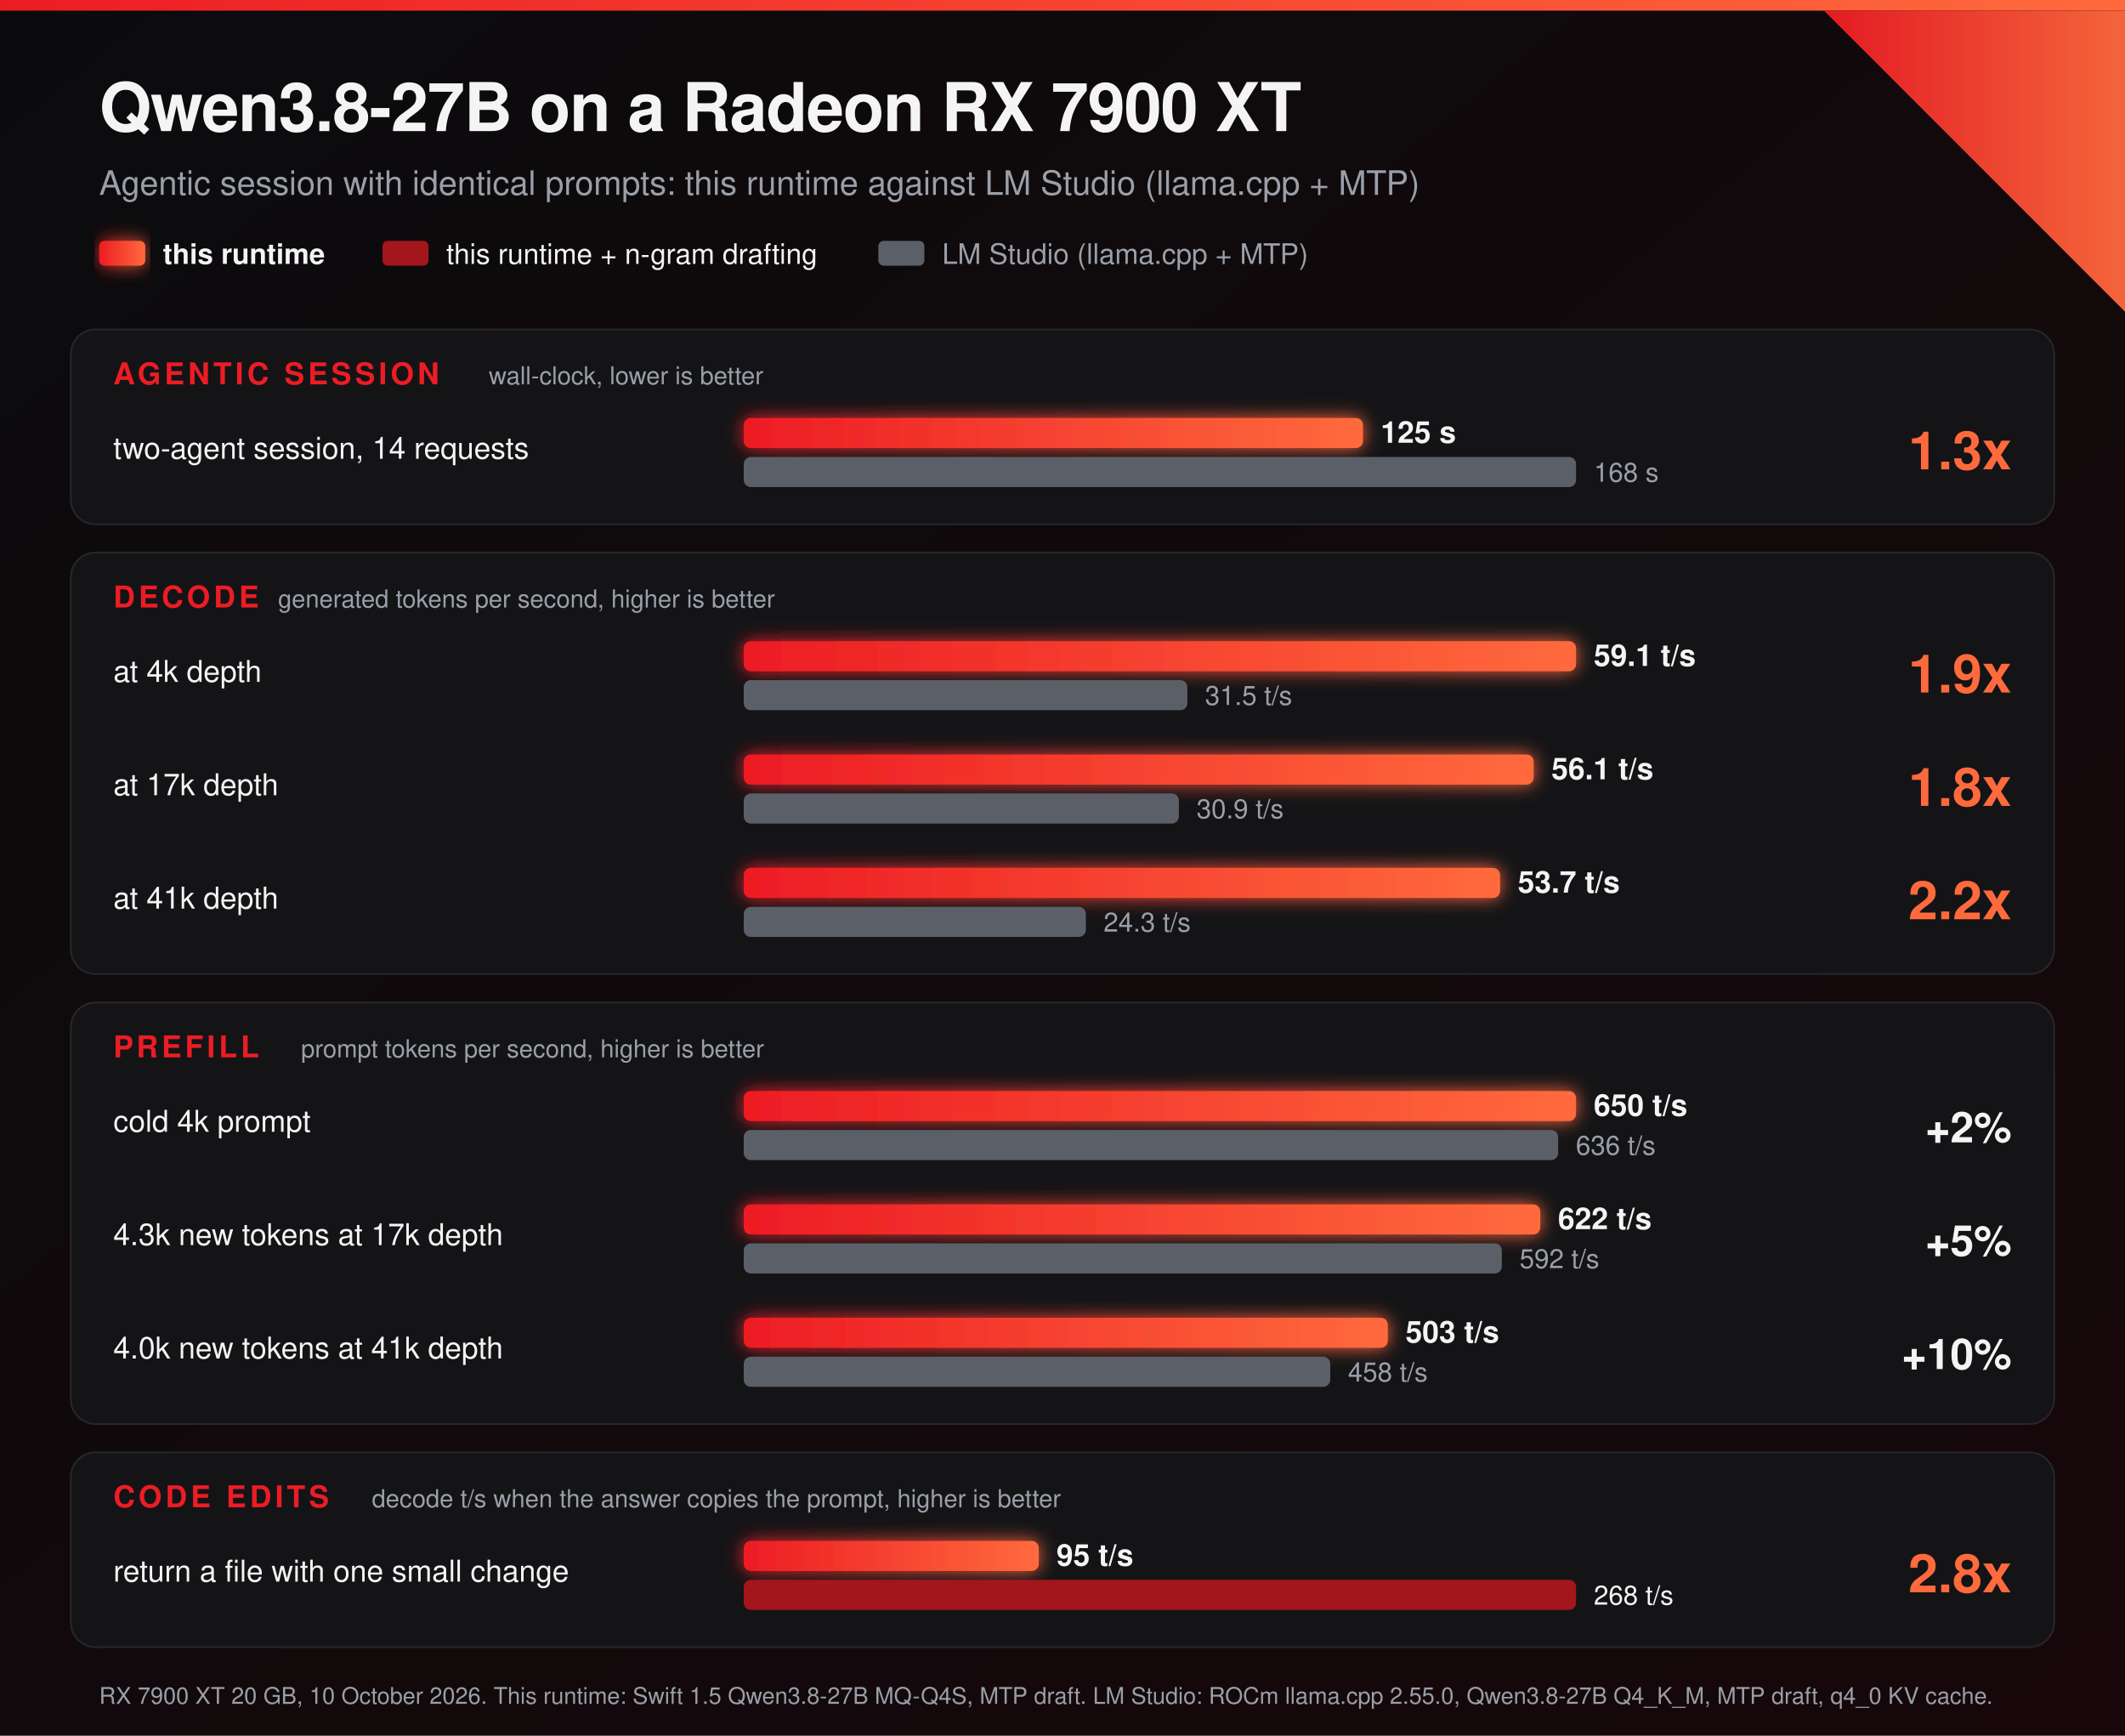
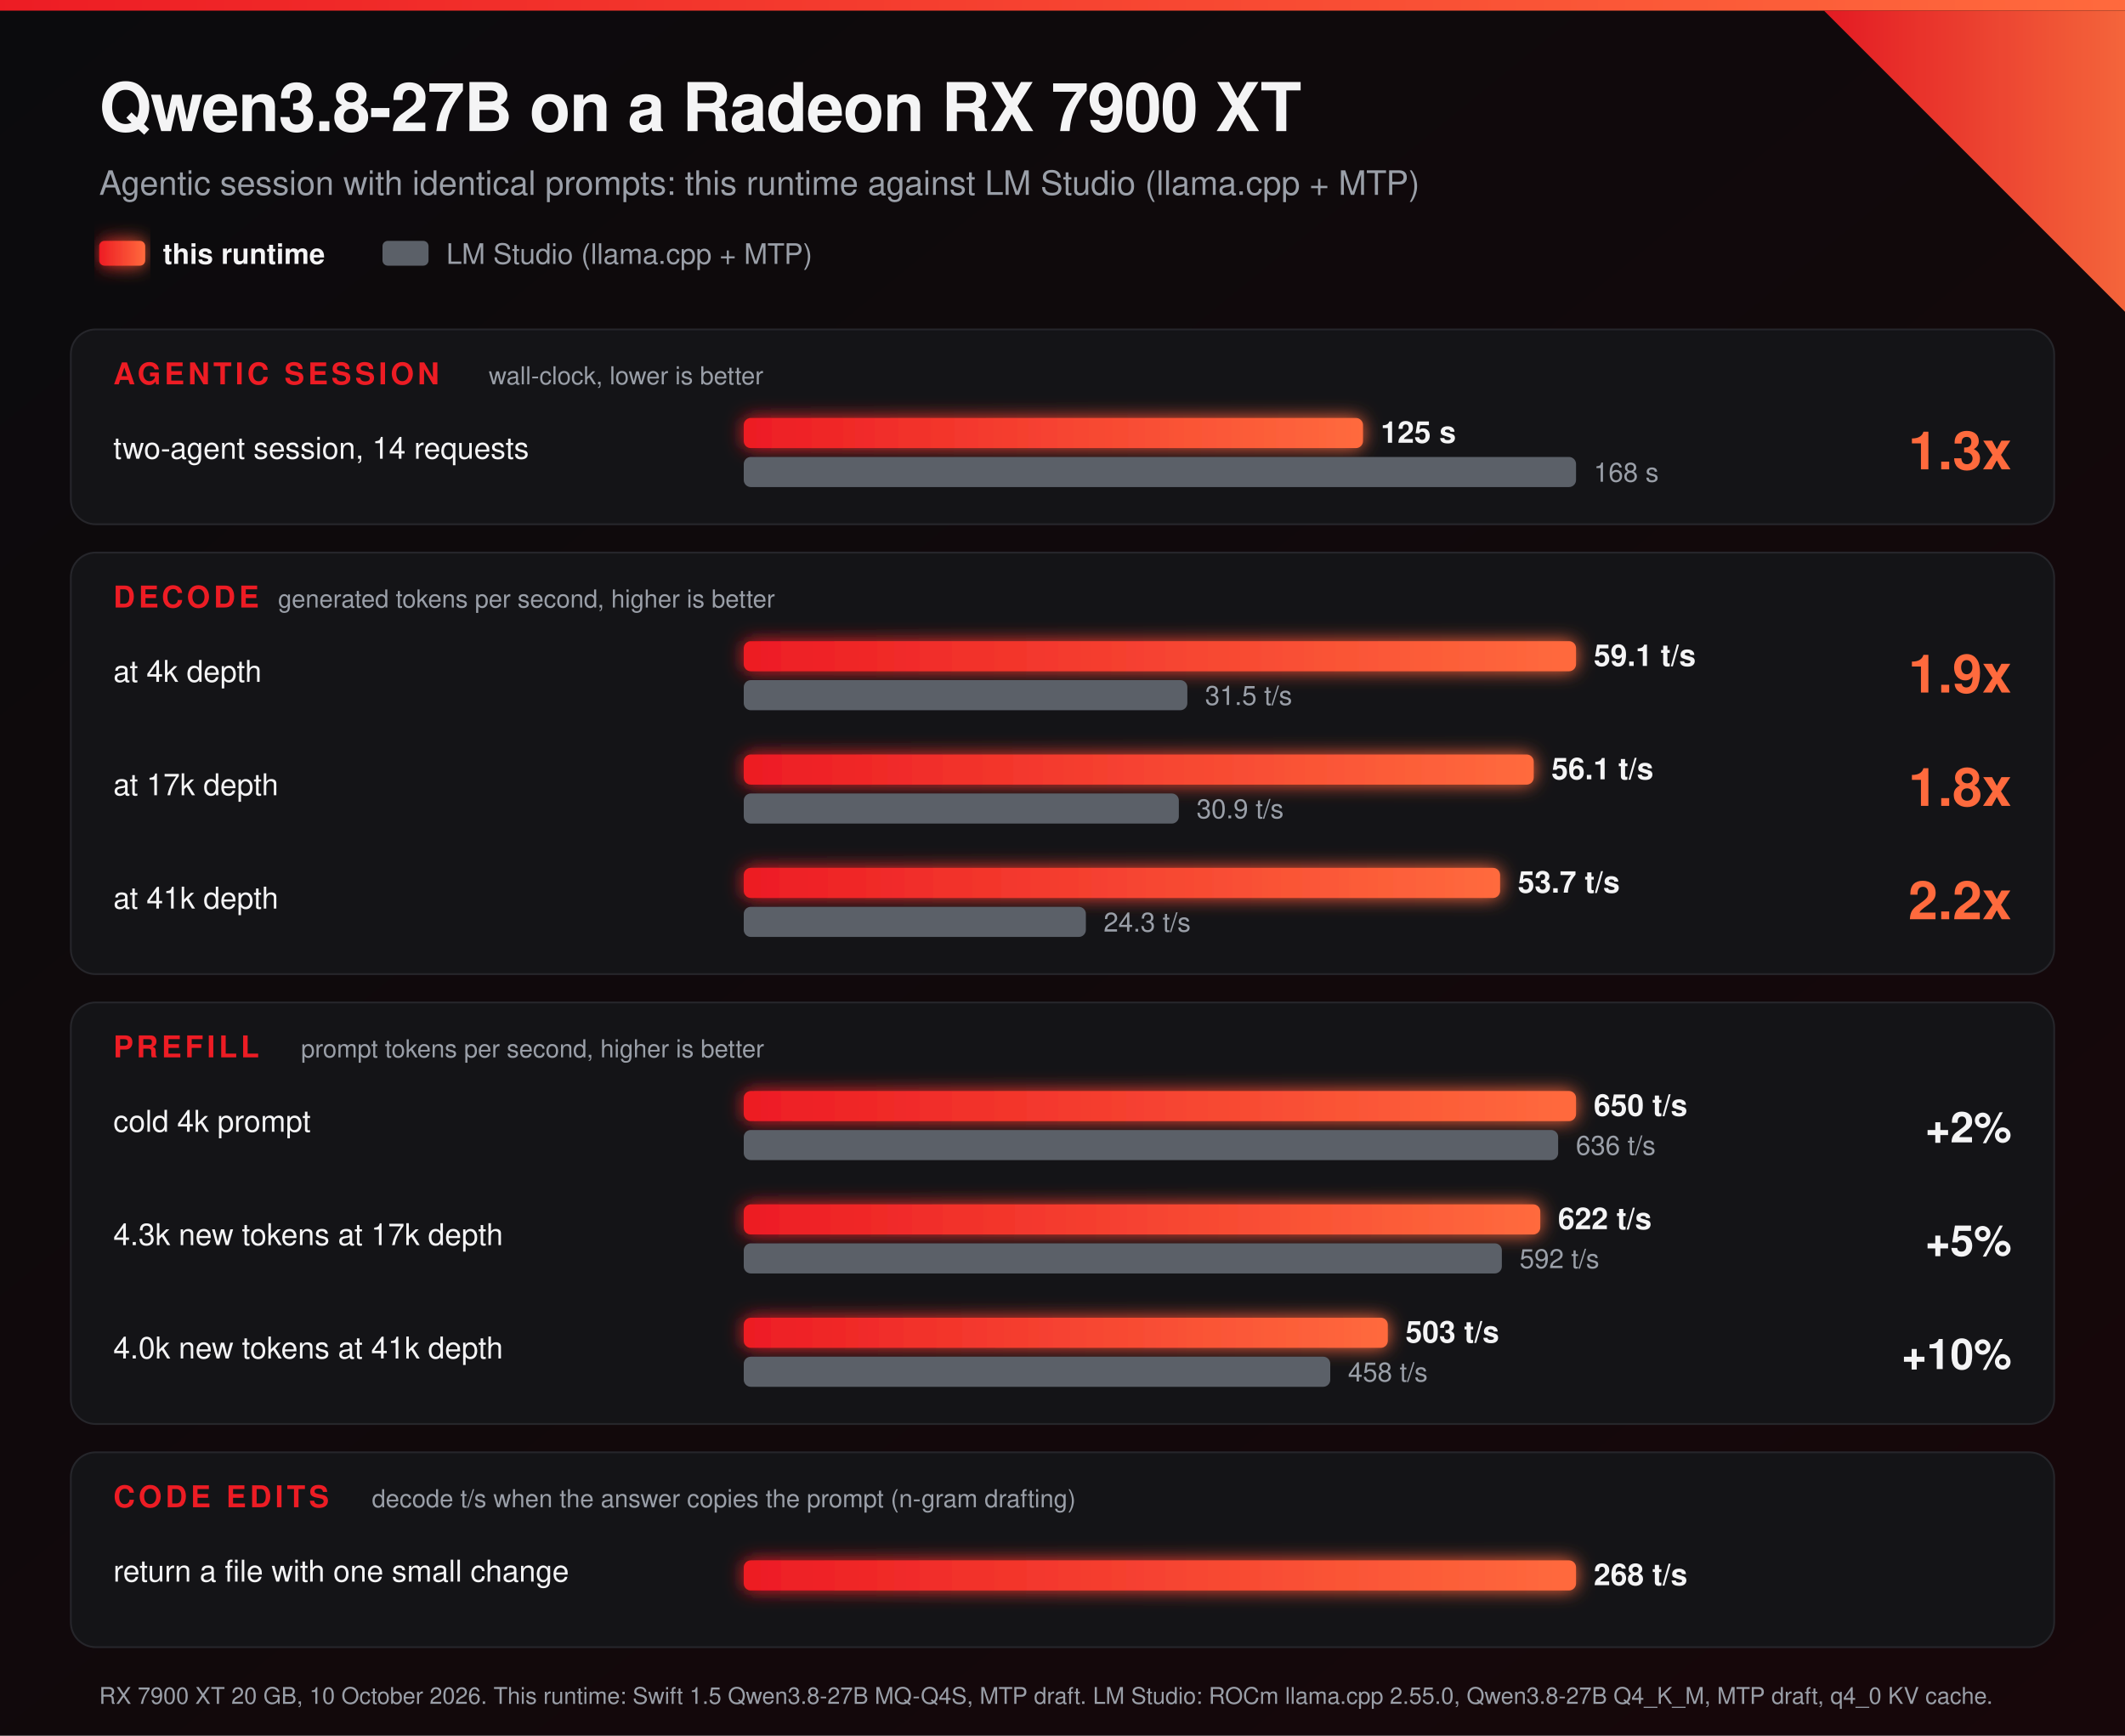
<svg xmlns="http://www.w3.org/2000/svg" viewBox="0 0 1200 980" width="1200" height="980" font-family="Segoe UI, Helvetica Neue, Helvetica, Arial, sans-serif">
  <defs>
    <linearGradient id="red" x1="0" x2="1" y1="0" y2="0">
      <stop offset="0" stop-color="#ED1C24" />
      <stop offset="1" stop-color="#FF6A3D" />
    </linearGradient>
    <linearGradient id="bg" x1="0" x2="1" y1="0" y2="1">
      <stop offset="0" stop-color="#0B0B0D" />
      <stop offset="1" stop-color="#17070A" />
    </linearGradient>
    <filter id="glow" x="-10%" y="-80%" width="120%" height="260%">
      <feGaussianBlur stdDeviation="5" result="b" />
      <feMerge>
        <feMergeNode in="b" />
        <feMergeNode in="SourceGraphic" />
      </feMerge>
    </filter>
  </defs>
  <rect width="1200" height="980" fill="url(#bg)" />
  <rect width="1200" height="6" fill="url(#red)" />
  <path d="M1030 6 L1200 6 L1200 176 Z" fill="url(#red)" opacity="0.95" />
  <text x="56" y="74" fill="#F4F4F5" font-size="38" font-weight="800" letter-spacing="-0.5">Qwen3.8-27B on a Radeon RX 7900 XT</text>
  <text x="56" y="110" fill="#9A9FA8" font-size="19">Agentic session with identical prompts: this runtime against LM Studio (llama.cpp + MTP)</text>
  <rect x="56" y="136" width="26" height="14" rx="3" fill="url(#red)" filter="url(#glow)" />
  <text x="92" y="149" fill="#F4F4F5" font-size="16" font-weight="600">this runtime</text>
-   <rect x="216" y="136" width="26" height="14" rx="3" fill="#A3161C" />
-   <text x="252" y="149" fill="#F4F4F5" font-size="16">this runtime + n-gram drafting</text>
-   <rect x="496" y="136" width="26" height="14" rx="3" fill="#5B6068" />
-   <text x="532" y="149" fill="#9A9FA8" font-size="16">LM Studio (llama.cpp + MTP)</text>
+   <rect x="216" y="136" width="26" height="14" rx="3" fill="#5B6068" />
+   <text x="252" y="149" fill="#9A9FA8" font-size="16">LM Studio (llama.cpp + MTP)</text>
  <rect x="40" y="186" width="1120" height="110" rx="14" fill="#141417" stroke="#26262B" />
  <text x="64" y="217" fill="#ED1C24" font-size="17" font-weight="800" letter-spacing="2">AGENTIC SESSION</text>
  <text x="276" y="217" fill="#9A9FA8" font-size="14">wall-clock, lower is better</text>
  <text x="64" y="259" fill="#F4F4F5" font-size="17">two-agent session, 14 requests</text>
  <rect x="420" y="236" width="349.7" height="17" rx="4" fill="url(#red)" filter="url(#glow)" />
  <text x="779.7" y="250" fill="#F4F4F5" font-size="17" font-weight="800">125 s</text>
  <rect x="420" y="258" width="470.0" height="17" rx="4" fill="#5B6068" />
  <text x="900.0" y="272" fill="#9A9FA8" font-size="15">168 s</text>
  <text x="1136" y="265" text-anchor="end" fill="#FF6A3D" font-size="30" font-weight="800">1.3x</text>
  <rect x="40" y="312" width="1120" height="238" rx="14" fill="#141417" stroke="#26262B" />
  <text x="64" y="343" fill="#ED1C24" font-size="17" font-weight="800" letter-spacing="2">DECODE</text>
  <text x="157" y="343" fill="#9A9FA8" font-size="14">generated tokens per second, higher is better</text>
  <text x="64" y="385" fill="#F4F4F5" font-size="17">at 4k depth</text>
  <rect x="420" y="362" width="470.0" height="17" rx="4" fill="url(#red)" filter="url(#glow)" />
  <text x="900.0" y="376" fill="#F4F4F5" font-size="17" font-weight="800">59.1 t/s</text>
  <rect x="420" y="384" width="250.5" height="17" rx="4" fill="#5B6068" />
  <text x="680.5" y="398" fill="#9A9FA8" font-size="15">31.5 t/s</text>
  <text x="1136" y="391" text-anchor="end" fill="#FF6A3D" font-size="30" font-weight="800">1.9x</text>
  <text x="64" y="449" fill="#F4F4F5" font-size="17">at 17k depth</text>
  <rect x="420" y="426" width="446.1" height="17" rx="4" fill="url(#red)" filter="url(#glow)" />
  <text x="876.1" y="440" fill="#F4F4F5" font-size="17" font-weight="800">56.1 t/s</text>
  <rect x="420" y="448" width="245.7" height="17" rx="4" fill="#5B6068" />
  <text x="675.7" y="462" fill="#9A9FA8" font-size="15">30.9 t/s</text>
  <text x="1136" y="455" text-anchor="end" fill="#FF6A3D" font-size="30" font-weight="800">1.8x</text>
  <text x="64" y="513" fill="#F4F4F5" font-size="17">at 41k depth</text>
  <rect x="420" y="490" width="427.1" height="17" rx="4" fill="url(#red)" filter="url(#glow)" />
  <text x="857.1" y="504" fill="#F4F4F5" font-size="17" font-weight="800">53.7 t/s</text>
  <rect x="420" y="512" width="193.2" height="17" rx="4" fill="#5B6068" />
  <text x="623.2" y="526" fill="#9A9FA8" font-size="15">24.3 t/s</text>
  <text x="1136" y="519" text-anchor="end" fill="#FF6A3D" font-size="30" font-weight="800">2.2x</text>
  <rect x="40" y="566" width="1120" height="238" rx="14" fill="#141417" stroke="#26262B" />
  <text x="64" y="597" fill="#ED1C24" font-size="17" font-weight="800" letter-spacing="2">PREFILL</text>
  <text x="170" y="597" fill="#9A9FA8" font-size="14">prompt tokens per second, higher is better</text>
  <text x="64" y="639" fill="#F4F4F5" font-size="17">cold 4k prompt</text>
  <rect x="420" y="616" width="470.0" height="17" rx="4" fill="url(#red)" filter="url(#glow)" />
  <text x="900.0" y="630" fill="#F4F4F5" font-size="17" font-weight="800">650 t/s</text>
  <rect x="420" y="638" width="459.9" height="17" rx="4" fill="#5B6068" />
  <text x="889.9" y="652" fill="#9A9FA8" font-size="15">636 t/s</text>
  <text x="1136" y="645" text-anchor="end" fill="#F4F4F5" font-size="24" font-weight="800">+2%</text>
  <text x="64" y="703" fill="#F4F4F5" font-size="17">4.3k new tokens at 17k depth</text>
  <rect x="420" y="680" width="449.8" height="17" rx="4" fill="url(#red)" filter="url(#glow)" />
  <text x="879.8" y="694" fill="#F4F4F5" font-size="17" font-weight="800">622 t/s</text>
  <rect x="420" y="702" width="428.1" height="17" rx="4" fill="#5B6068" />
  <text x="858.1" y="716" fill="#9A9FA8" font-size="15">592 t/s</text>
  <text x="1136" y="709" text-anchor="end" fill="#F4F4F5" font-size="24" font-weight="800">+5%</text>
  <text x="64" y="767" fill="#F4F4F5" font-size="17">4.0k new tokens at 41k depth</text>
  <rect x="420" y="744" width="363.7" height="17" rx="4" fill="url(#red)" filter="url(#glow)" />
  <text x="793.7" y="758" fill="#F4F4F5" font-size="17" font-weight="800">503 t/s</text>
  <rect x="420" y="766" width="331.2" height="17" rx="4" fill="#5B6068" />
  <text x="761.2" y="780" fill="#9A9FA8" font-size="15">458 t/s</text>
  <text x="1136" y="773" text-anchor="end" fill="#F4F4F5" font-size="24" font-weight="800">+10%</text>
  <rect x="40" y="820" width="1120" height="110" rx="14" fill="#141417" stroke="#26262B" />
  <text x="64" y="851" fill="#ED1C24" font-size="17" font-weight="800" letter-spacing="2">CODE EDITS</text>
-   <text x="210" y="851" fill="#9A9FA8" font-size="14">decode t/s when the answer copies the prompt, higher is better</text>
+   <text x="210" y="851" fill="#9A9FA8" font-size="14">decode t/s when the answer copies the prompt (n-gram drafting)</text>
  <text x="64" y="893" fill="#F4F4F5" font-size="17">return a file with one small change</text>
-   <rect x="420" y="870" width="166.6" height="17" rx="4" fill="url(#red)" filter="url(#glow)" />
-   <text x="596.6" y="884" fill="#F4F4F5" font-size="17" font-weight="800">95 t/s</text>
-   <rect x="420" y="892" width="470.0" height="17" rx="4" fill="#A3161C" />
-   <text x="900.0" y="906" fill="#F4F4F5" font-size="15">268 t/s</text>
-   <text x="1136" y="899" text-anchor="end" fill="#FF6A3D" font-size="30" font-weight="800">2.8x</text>
+   <rect x="420" y="881" width="470.0" height="17" rx="4" fill="url(#red)" filter="url(#glow)" />
+   <text x="900.0" y="895" fill="#F4F4F5" font-size="17" font-weight="800">268 t/s</text>
  <text x="56" y="962" fill="#9A9FA8" font-size="13">RX 7900 XT 20 GB, 10 October 2026. This runtime: Swift 1.5 Qwen3.8-27B MQ-Q4S, MTP draft. LM Studio: ROCm llama.cpp 2.55.0, Qwen3.8-27B Q4_K_M, MTP draft, q4_0 KV cache.</text>
</svg>
